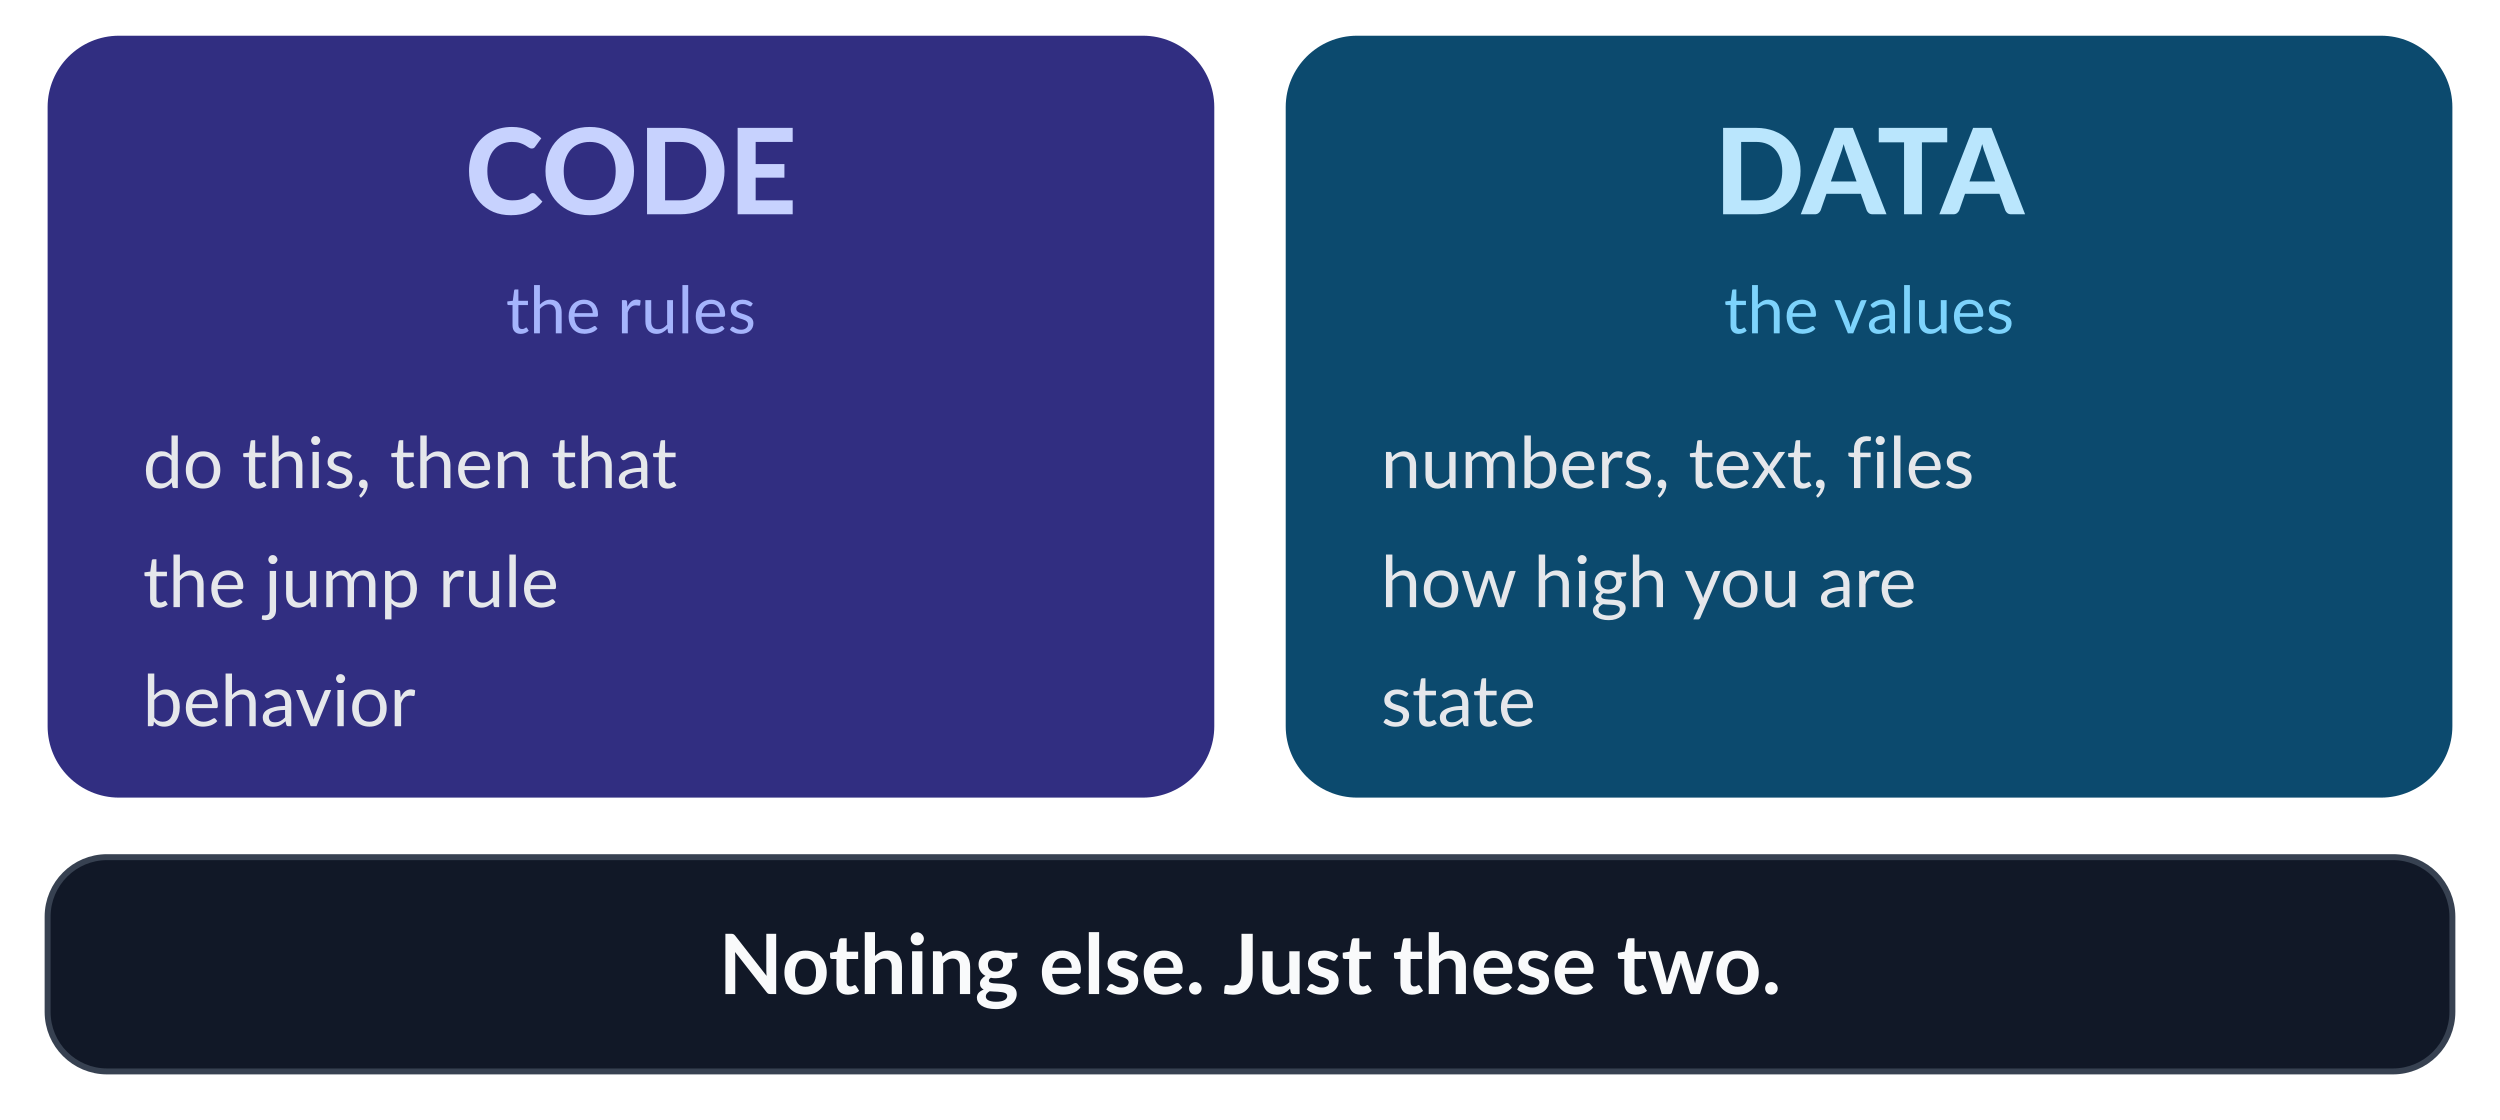
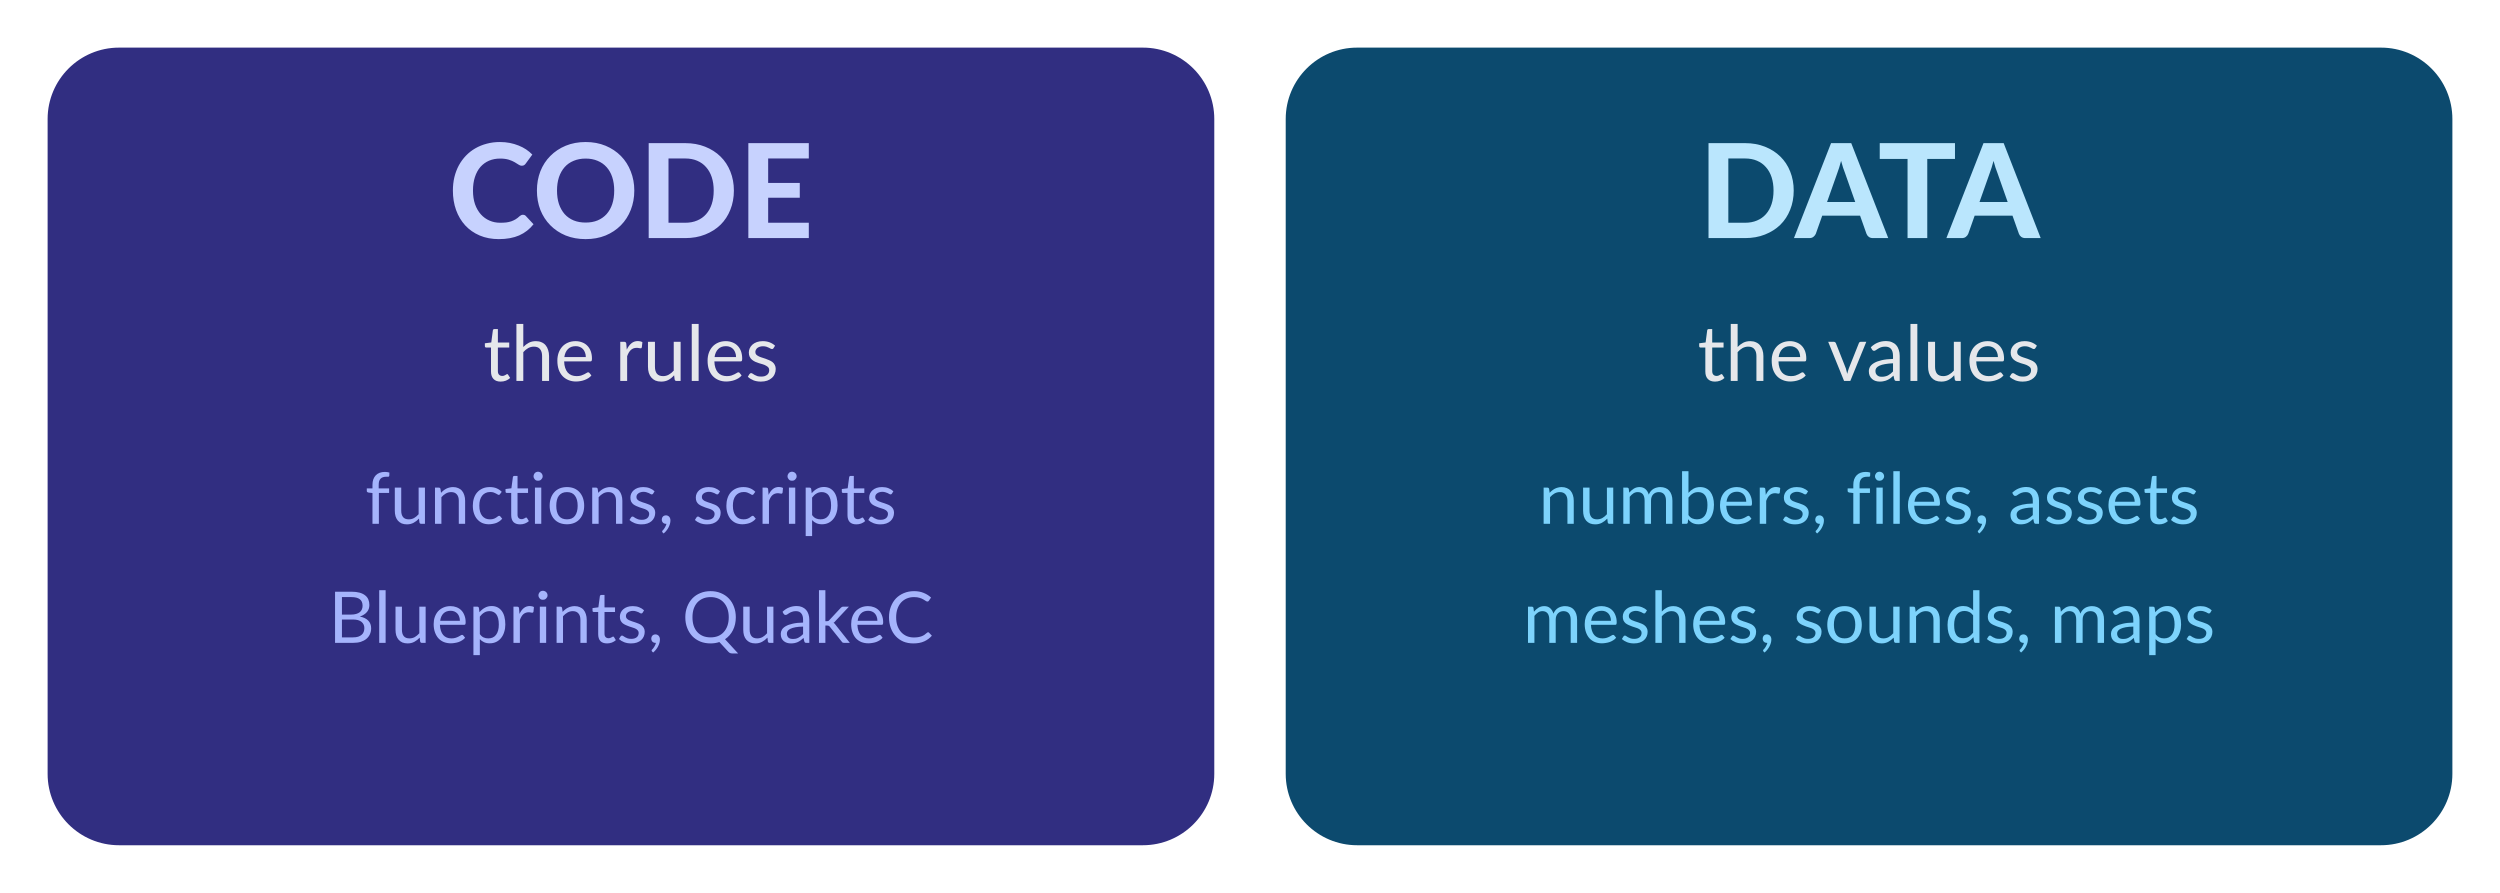
- <svg xmlns="http://www.w3.org/2000/svg" viewBox="0 0 420 188" font-family="Montserrat, Lato, Segoe UI, sans-serif">
-   <rect x="8" y="6" width="196" height="128" rx="12" fill="#312E81" />
-   <text x="106" y="36" font-size="20" font-weight="800" fill="#C7D2FE" text-anchor="middle">CODE</text>
-   <text x="106" y="56" font-size="11" fill="#A5B4FC" text-anchor="middle">the rules</text>
-   <g font-size="12" fill="#E5E7EB">
-     <text x="24" y="82">do this, then that</text>
-     <text x="24" y="102">the jump rule</text>
-     <text x="24" y="122">behavior</text>
-   </g>
-   <rect x="216" y="6" width="196" height="128" rx="12" fill="#0C4A6E" />
-   <text x="314" y="36" font-size="20" font-weight="800" fill="#BAE6FD" text-anchor="middle">DATA</text>
-   <text x="314" y="56" font-size="11" fill="#7DD3FC" text-anchor="middle">the values</text>
-   <g font-size="12" fill="#E5E7EB">
-     <text x="232" y="82">numbers, text, files</text>
-     <text x="232" y="102">how high you are</text>
-     <text x="232" y="122">state</text>
-   </g>
-   <rect x="8" y="144" width="404" height="36" rx="10" fill="#111827" stroke="#374151" />
-   <text x="210" y="167" font-size="14" font-weight="700" fill="#F9FAFB" text-anchor="middle">Nothing else. Just these two.</text>
+ <svg xmlns="http://www.w3.org/2000/svg" viewBox="0 0 420 150" font-family="Montserrat, Lato, Segoe UI, sans-serif">
+   <rect x="8" y="8" width="196" height="134" rx="12" fill="#312E81" />
+   <text x="106" y="40" font-size="22" font-weight="800" fill="#C7D2FE" text-anchor="middle">CODE</text>
+   <text x="106" y="64" font-size="13" fill="#E5E7EB" text-anchor="middle">the rules</text>
+   <text x="106" y="88" font-size="12" fill="#A5B4FC" text-anchor="middle">functions, scripts</text>
+   <text x="106" y="108" font-size="12" fill="#A5B4FC" text-anchor="middle">Blueprints, QuakeC</text>
+   <rect x="216" y="8" width="196" height="134" rx="12" fill="#0C4A6E" />
+   <text x="314" y="40" font-size="22" font-weight="800" fill="#BAE6FD" text-anchor="middle">DATA</text>
+   <text x="314" y="64" font-size="13" fill="#E5E7EB" text-anchor="middle">the values</text>
+   <text x="314" y="88" font-size="12" fill="#7DD3FC" text-anchor="middle">numbers, files, assets</text>
+   <text x="314" y="108" font-size="12" fill="#7DD3FC" text-anchor="middle">meshes, sounds, maps</text>
</svg>
